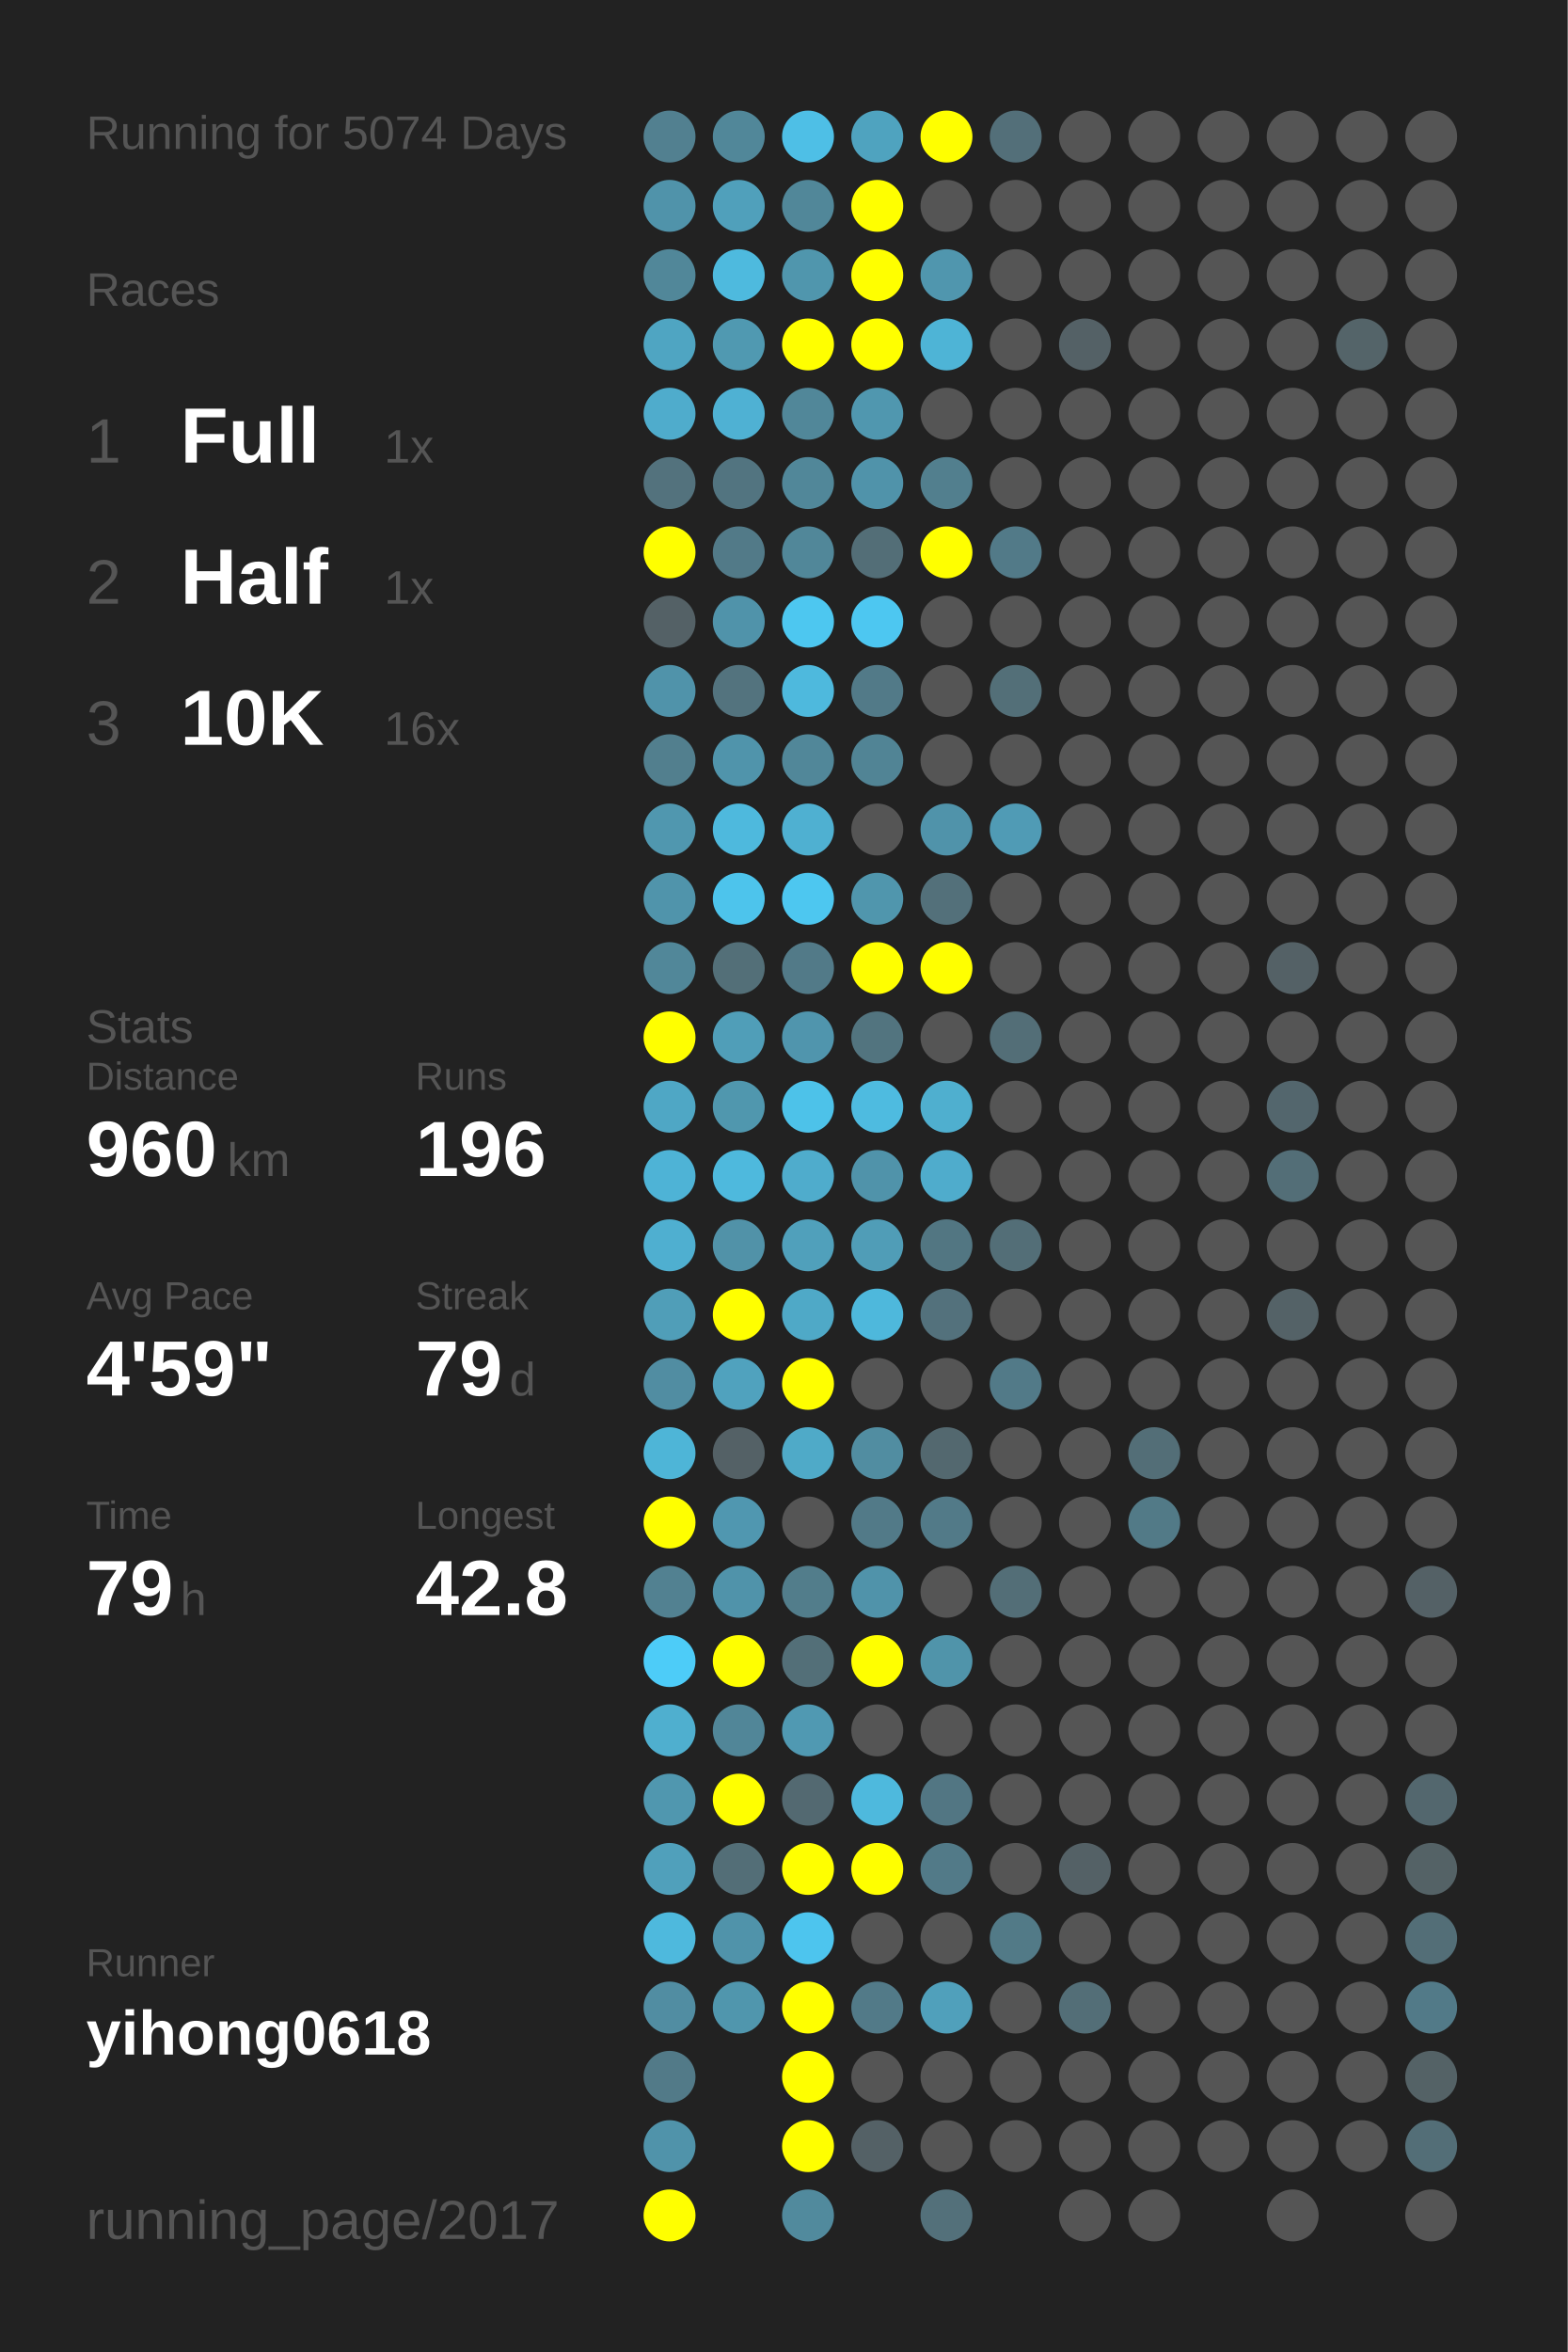
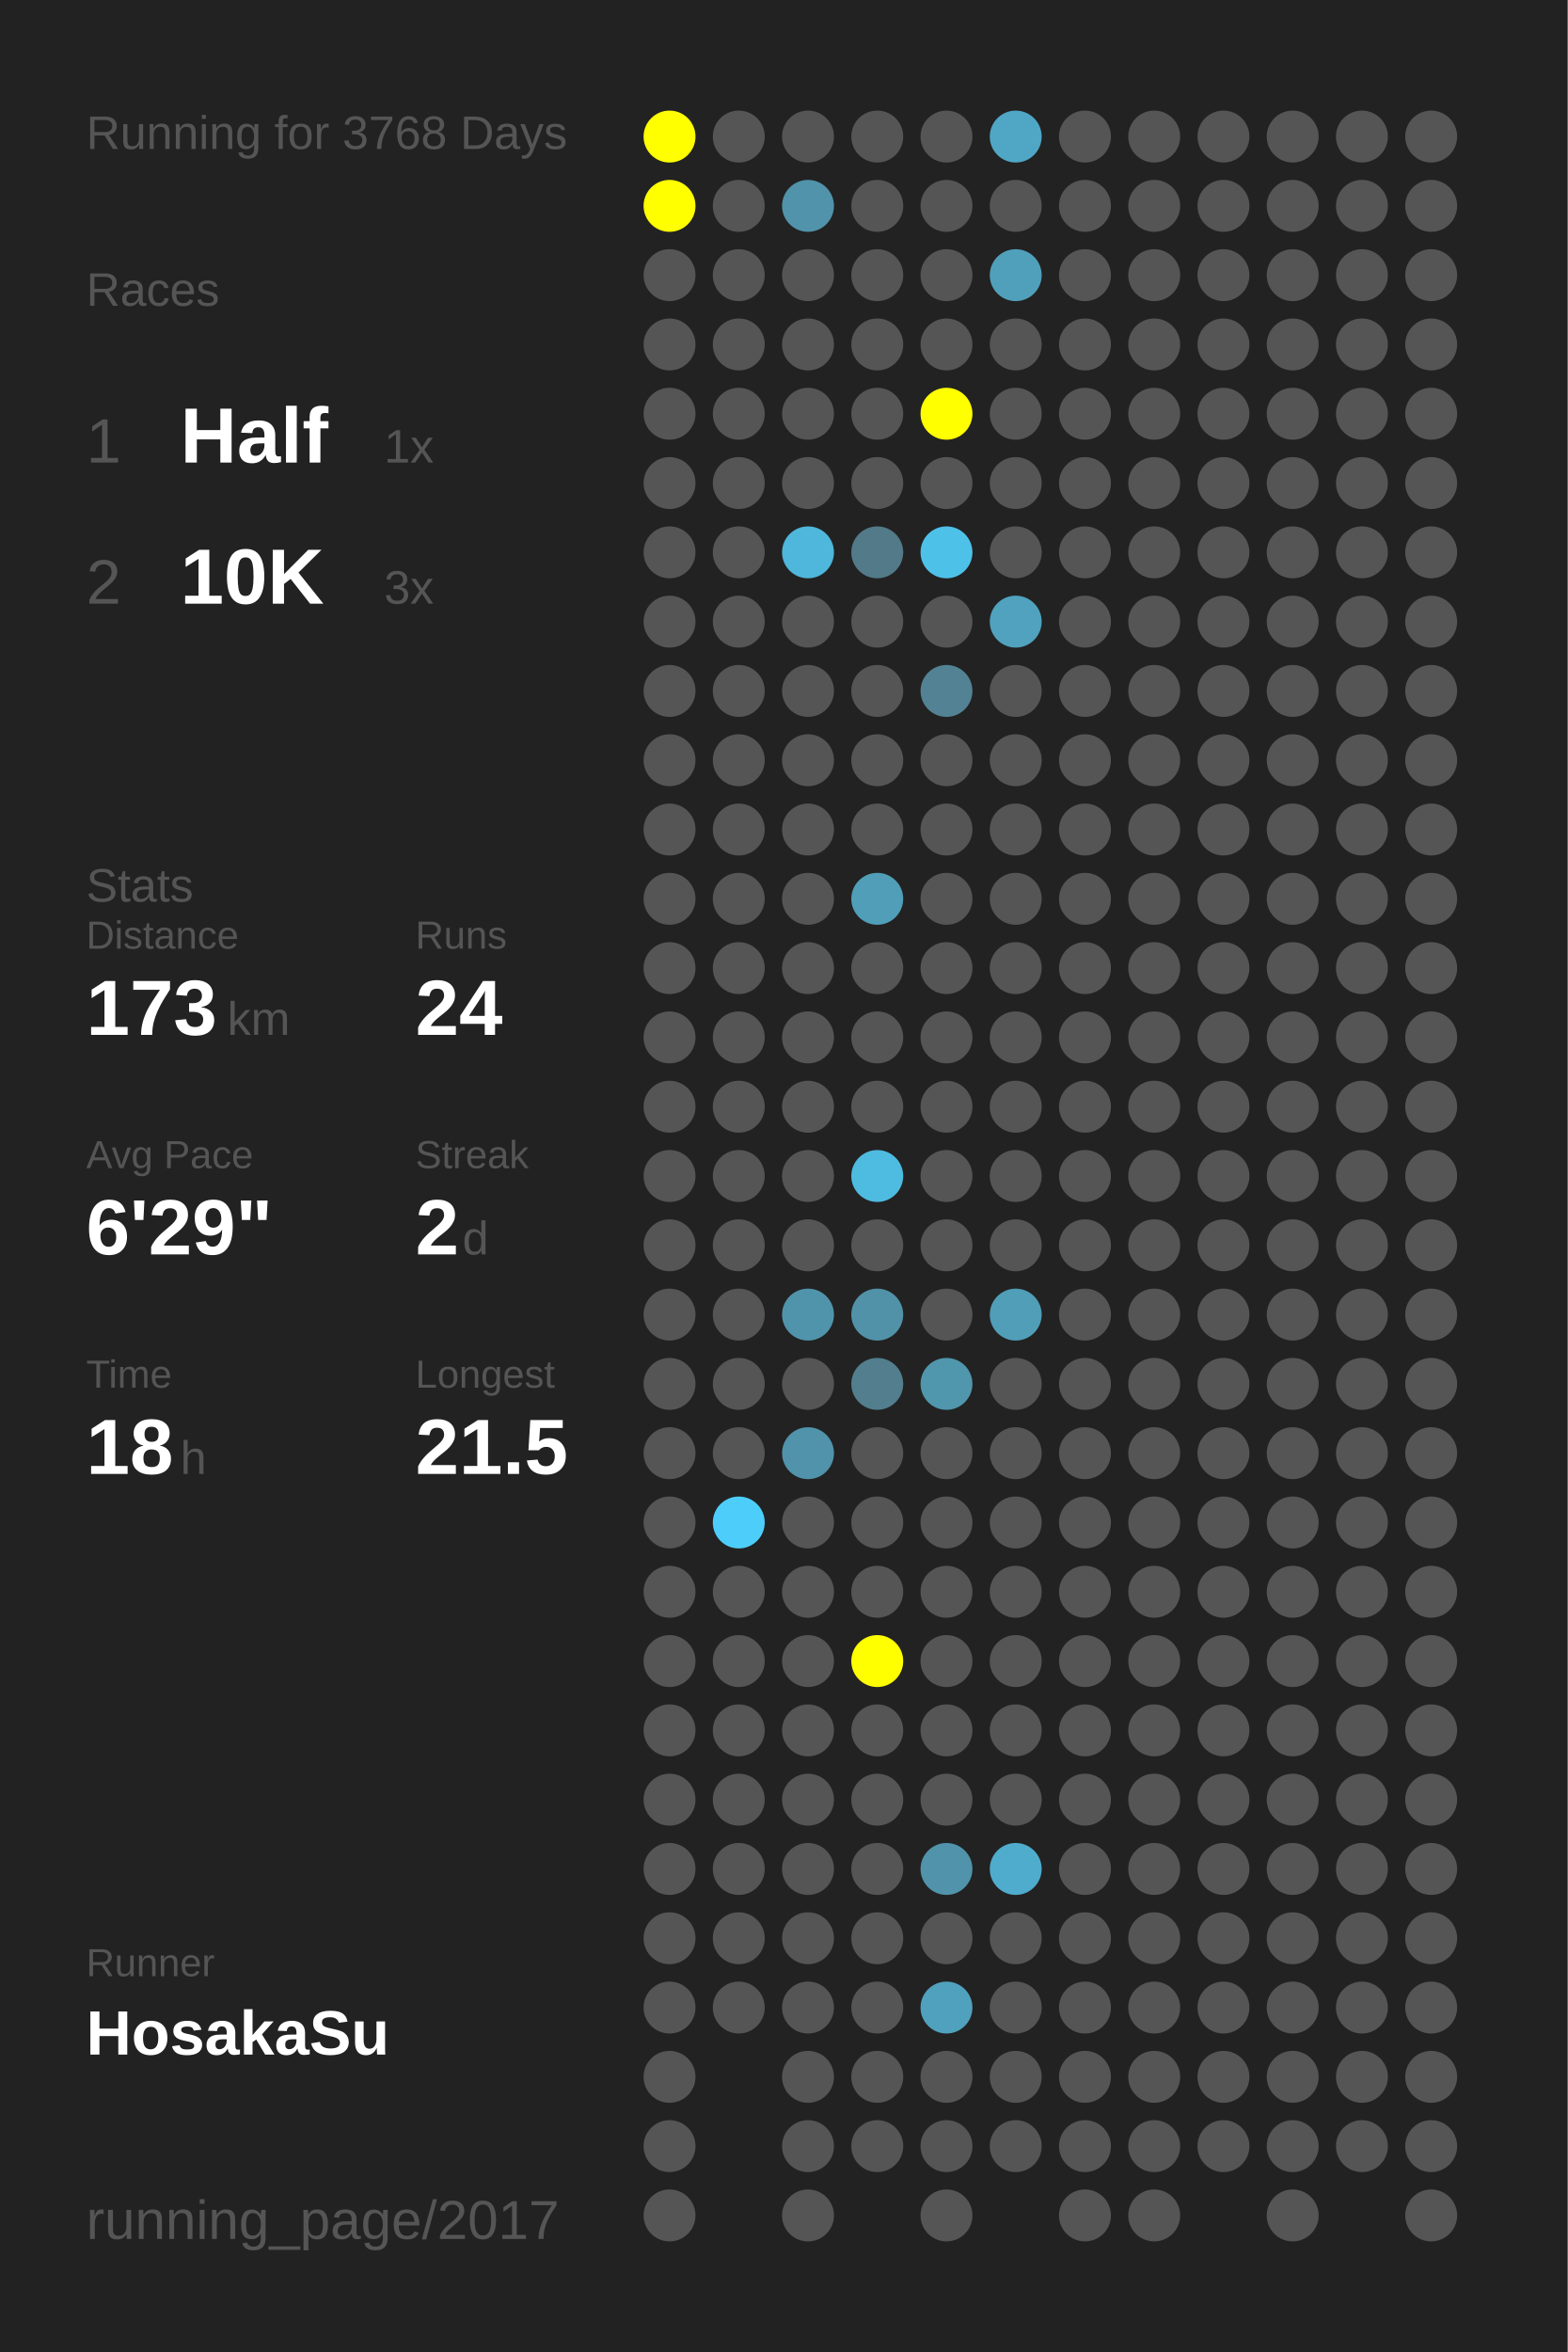
<svg xmlns="http://www.w3.org/2000/svg" baseProfile="full" height="300mm" version="1.1" viewBox="0,0,200,300" width="200mm">
  <defs />
  <rect fill="#222222" height="300" width="200" x="0" y="0" />
-   <text fill="#555555" style="font-size:6px; font-family:Arial;" x="11" y="19">Running for 5074 Days</text>
+   <text fill="#555555" style="font-size:6px; font-family:Arial;" x="11" y="19">Running for 3768 Days</text>
  <text fill="#555555" style="font-size:6px; font-family:Arial;" x="11" y="39">Races</text>
  <text fill="#555555" style="font-size:8px; font-family:Arial;" x="11" y="59">1</text>
-   <text fill="#FFFFFF" style="font-size:10px; font-family:Arial; font-weight:bold;" x="23" y="59">Full</text>
+   <text fill="#FFFFFF" style="font-size:10px; font-family:Arial; font-weight:bold;" x="23" y="59">Half</text>
  <text fill="#555555" style="font-size:6px; font-family:Arial;" x="49" y="59">1x</text>
  <text fill="#555555" style="font-size:8px; font-family:Arial;" x="11" y="77">2</text>
-   <text fill="#FFFFFF" style="font-size:10px; font-family:Arial; font-weight:bold;" x="23" y="77">Half</text>
-   <text fill="#555555" style="font-size:6px; font-family:Arial;" x="49" y="77">1x</text>
-   <text fill="#555555" style="font-size:8px; font-family:Arial;" x="11" y="95">3</text>
-   <text fill="#FFFFFF" style="font-size:10px; font-family:Arial; font-weight:bold;" x="23" y="95">10K</text>
-   <text fill="#555555" style="font-size:6px; font-family:Arial;" x="49" y="95">16x</text>
-   <text fill="#555555" style="font-size:6px; font-family:Arial;" x="11" y="133">Stats</text>
-   <text fill="#555555" style="font-size:5px; font-family:Arial;" x="11" y="139">Distance</text>
-   <text fill="#FFFFFF" style="font-size:10px; font-family:Arial; font-weight:bold;" x="11" y="150">960</text>
-   <text fill="#555555" style="font-size:6px; font-family:Arial;" x="29" y="150">km</text>
-   <text fill="#555555" style="font-size:5px; font-family:Arial;" x="53" y="139">Runs</text>
-   <text fill="#FFFFFF" style="font-size:10px; font-family:Arial; font-weight:bold;" x="53" y="150">196</text>
-   <text fill="#555555" style="font-size:5px; font-family:Arial;" x="11" y="167">Avg Pace</text>
-   <text fill="#FFFFFF" style="font-size:10px; font-family:Arial; font-weight:bold;" x="11" y="178">4'59"</text>
-   <text fill="#555555" style="font-size:5px; font-family:Arial;" x="53" y="167">Streak</text>
-   <text fill="#FFFFFF" style="font-size:10px; font-family:Arial; font-weight:bold;" x="53" y="178">79</text>
-   <text fill="#555555" style="font-size:6px; font-family:Arial;" x="65" y="178">d</text>
-   <text fill="#555555" style="font-size:5px; font-family:Arial;" x="11" y="195">Time</text>
-   <text fill="#FFFFFF" style="font-size:10px; font-family:Arial; font-weight:bold;" x="11" y="206">79</text>
-   <text fill="#555555" style="font-size:6px; font-family:Arial;" x="23" y="206">h</text>
-   <text fill="#555555" style="font-size:5px; font-family:Arial;" x="53" y="195">Longest</text>
-   <text fill="#FFFFFF" style="font-size:10px; font-family:Arial; font-weight:bold;" x="53" y="206">42.8</text>
+   <text fill="#FFFFFF" style="font-size:10px; font-family:Arial; font-weight:bold;" x="23" y="77">10K</text>
+   <text fill="#555555" style="font-size:6px; font-family:Arial;" x="49" y="77">3x</text>
+   <text fill="#555555" style="font-size:6px; font-family:Arial;" x="11" y="115">Stats</text>
+   <text fill="#555555" style="font-size:5px; font-family:Arial;" x="11" y="121">Distance</text>
+   <text fill="#FFFFFF" style="font-size:10px; font-family:Arial; font-weight:bold;" x="11" y="132">173</text>
+   <text fill="#555555" style="font-size:6px; font-family:Arial;" x="29" y="132">km</text>
+   <text fill="#555555" style="font-size:5px; font-family:Arial;" x="53" y="121">Runs</text>
+   <text fill="#FFFFFF" style="font-size:10px; font-family:Arial; font-weight:bold;" x="53" y="132">24</text>
+   <text fill="#555555" style="font-size:5px; font-family:Arial;" x="11" y="149">Avg Pace</text>
+   <text fill="#FFFFFF" style="font-size:10px; font-family:Arial; font-weight:bold;" x="11" y="160">6'29"</text>
+   <text fill="#555555" style="font-size:5px; font-family:Arial;" x="53" y="149">Streak</text>
+   <text fill="#FFFFFF" style="font-size:10px; font-family:Arial; font-weight:bold;" x="53" y="160">2</text>
+   <text fill="#555555" style="font-size:6px; font-family:Arial;" x="59" y="160">d</text>
+   <text fill="#555555" style="font-size:5px; font-family:Arial;" x="11" y="177">Time</text>
+   <text fill="#FFFFFF" style="font-size:10px; font-family:Arial; font-weight:bold;" x="11" y="188">18</text>
+   <text fill="#555555" style="font-size:6px; font-family:Arial;" x="23" y="188">h</text>
+   <text fill="#555555" style="font-size:5px; font-family:Arial;" x="53" y="177">Longest</text>
+   <text fill="#FFFFFF" style="font-size:10px; font-family:Arial; font-weight:bold;" x="53" y="188">21.5</text>
  <text fill="#555555" style="font-size:5px; font-family:Arial;" x="11" y="252.065">Runner</text>
-   <text fill="#FFFFFF" style="font-size:8px; font-family:Arial; font-weight:bold;" x="11" y="262.065">yihong0618</text>
+   <text fill="#FFFFFF" style="font-size:8px; font-family:Arial; font-weight:bold;" x="11" y="262.065">HosakaSu</text>
  <text fill="#555555" style="font-size:7px; font-family:Arial;" x="11" y="285.581">running_page/2017</text>
-   <circle cx="85.417" cy="17.419" fill="#528090" r="3.312" />
-   <circle cx="85.417" cy="26.258" fill="#5093aa" r="3.312" />
-   <circle cx="85.417" cy="35.097" fill="#518799" r="3.312" />
-   <circle cx="85.417" cy="43.935" fill="#4fa5c2" r="3.312" />
-   <circle cx="85.417" cy="52.774" fill="#4faccc" r="3.312" />
-   <circle cx="85.417" cy="61.613" fill="#53727d" r="3.312" />
-   <circle cx="85.417" cy="70.452" fill="#FFFF00" r="3.312" />
-   <circle cx="85.417" cy="79.29" fill="#546166" r="3.312" />
-   <circle cx="85.417" cy="88.129" fill="#5093aa" r="3.312" />
-   <circle cx="85.417" cy="96.968" fill="#527f8e" r="3.312" />
-   <circle cx="85.417" cy="105.806" fill="#5097af" r="3.312" />
-   <circle cx="85.417" cy="114.645" fill="#5094ab" r="3.312" />
-   <circle cx="85.417" cy="123.484" fill="#518799" r="3.312" />
-   <circle cx="85.417" cy="132.323" fill="#FFFF00" r="3.312" />
-   <circle cx="85.417" cy="141.161" fill="#4fa7c5" r="3.312" />
-   <circle cx="85.417" cy="150" fill="#4eb3d6" r="3.312" />
-   <circle cx="85.417" cy="158.839" fill="#4fafd0" r="3.312" />
-   <circle cx="85.417" cy="167.677" fill="#509eb8" r="3.312" />
-   <circle cx="85.417" cy="176.516" fill="#518da2" r="3.312" />
-   <circle cx="85.417" cy="185.355" fill="#4eb5d7" r="3.312" />
-   <circle cx="85.417" cy="194.194" fill="#FFFF00" r="3.312" />
-   <circle cx="85.417" cy="203.032" fill="#528191" r="3.312" />
-   <circle cx="85.417" cy="211.871" fill="#4dccf8" r="3.312" />
-   <circle cx="85.417" cy="220.71" fill="#4fafcf" r="3.312" />
-   <circle cx="85.417" cy="229.548" fill="#5097af" r="3.312" />
-   <circle cx="85.417" cy="238.387" fill="#50a0bb" r="3.312" />
-   <circle cx="85.417" cy="247.226" fill="#4eb9dd" r="3.312" />
-   <circle cx="85.417" cy="256.065" fill="#518da2" r="3.312" />
-   <circle cx="85.417" cy="264.903" fill="#527a88" r="3.312" />
-   <circle cx="85.417" cy="273.742" fill="#5093aa" r="3.312" />
-   <circle cx="85.417" cy="282.581" fill="#FFFF00" r="3.312" />
-   <circle cx="94.25" cy="17.419" fill="#518799" r="3.312" />
-   <circle cx="94.25" cy="26.258" fill="#50a0bb" r="3.312" />
-   <circle cx="94.25" cy="35.097" fill="#4ebade" r="3.312" />
-   <circle cx="94.25" cy="43.935" fill="#5099b1" r="3.312" />
-   <circle cx="94.25" cy="52.774" fill="#4fb1d3" r="3.312" />
-   <circle cx="94.25" cy="61.613" fill="#527480" r="3.312" />
-   <circle cx="94.25" cy="70.452" fill="#527a88" r="3.312" />
-   <circle cx="94.25" cy="79.29" fill="#5093aa" r="3.312" />
-   <circle cx="94.25" cy="88.129" fill="#53737e" r="3.312" />
-   <circle cx="94.25" cy="96.968" fill="#5094ab" r="3.312" />
-   <circle cx="94.25" cy="105.806" fill="#4eb9dd" r="3.312" />
-   <circle cx="94.25" cy="114.645" fill="#4dc4ec" r="3.312" />
-   <circle cx="94.25" cy="123.484" fill="#536f78" r="3.312" />
-   <circle cx="94.25" cy="132.323" fill="#509eb8" r="3.312" />
-   <circle cx="94.25" cy="141.161" fill="#5097ae" r="3.312" />
-   <circle cx="94.25" cy="150" fill="#4eb9dd" r="3.312" />
-   <circle cx="94.25" cy="158.839" fill="#5192a8" r="3.312" />
-   <circle cx="94.25" cy="167.677" fill="#FFFF00" r="3.312" />
-   <circle cx="94.25" cy="176.516" fill="#50a2be" r="3.312" />
-   <circle cx="94.25" cy="185.355" fill="#546166" r="3.312" />
-   <circle cx="94.25" cy="194.194" fill="#5097b0" r="3.312" />
-   <circle cx="94.25" cy="203.032" fill="#5093aa" r="3.312" />
-   <circle cx="94.25" cy="211.871" fill="#FFFF00" r="3.312" />
-   <circle cx="94.25" cy="220.71" fill="#518698" r="3.312" />
-   <circle cx="94.25" cy="229.548" fill="#FFFF00" r="3.312" />
-   <circle cx="94.25" cy="238.387" fill="#536e77" r="3.312" />
-   <circle cx="94.25" cy="247.226" fill="#5093aa" r="3.312" />
-   <circle cx="94.25" cy="256.065" fill="#5096ad" r="3.312" />
-   <circle cx="103.083" cy="17.419" fill="#4ebfe6" r="3.312" />
-   <circle cx="103.083" cy="26.258" fill="#518799" r="3.312" />
-   <circle cx="103.083" cy="35.097" fill="#5096ad" r="3.312" />
-   <circle cx="103.083" cy="43.935" fill="#FFFF00" r="3.312" />
-   <circle cx="103.083" cy="52.774" fill="#518799" r="3.312" />
-   <circle cx="103.083" cy="61.613" fill="#518799" r="3.312" />
-   <circle cx="103.083" cy="70.452" fill="#518799" r="3.312" />
-   <circle cx="103.083" cy="79.29" fill="#4dc7f0" r="3.312" />
-   <circle cx="103.083" cy="88.129" fill="#4eb9dd" r="3.312" />
-   <circle cx="103.083" cy="96.968" fill="#518799" r="3.312" />
-   <circle cx="103.083" cy="105.806" fill="#4fb0d1" r="3.312" />
-   <circle cx="103.083" cy="114.645" fill="#4dc7f0" r="3.312" />
-   <circle cx="103.083" cy="123.484" fill="#527a88" r="3.312" />
-   <circle cx="103.083" cy="132.323" fill="#5095ad" r="3.312" />
-   <circle cx="103.083" cy="141.161" fill="#4dc2e9" r="3.312" />
-   <circle cx="103.083" cy="150" fill="#4faccc" r="3.312" />
-   <circle cx="103.083" cy="158.839" fill="#50a0bb" r="3.312" />
-   <circle cx="103.083" cy="167.677" fill="#4fa9c7" r="3.312" />
-   <circle cx="103.083" cy="176.516" fill="#FFFF00" r="3.312" />
-   <circle cx="103.083" cy="185.355" fill="#4faac8" r="3.312" />
+   <circle cx="85.417" cy="17.419" fill="#FFFF00" r="3.312" />
+   <circle cx="85.417" cy="26.258" fill="#FFFF00" r="3.312" />
+   <circle cx="85.417" cy="35.097" fill="#555555" r="3.312" />
+   <circle cx="85.417" cy="43.935" fill="#555555" r="3.312" />
+   <circle cx="85.417" cy="52.774" fill="#555555" r="3.312" />
+   <circle cx="85.417" cy="61.613" fill="#555555" r="3.312" />
+   <circle cx="85.417" cy="70.452" fill="#555555" r="3.312" />
+   <circle cx="85.417" cy="79.29" fill="#555555" r="3.312" />
+   <circle cx="85.417" cy="88.129" fill="#555555" r="3.312" />
+   <circle cx="85.417" cy="96.968" fill="#555555" r="3.312" />
+   <circle cx="85.417" cy="105.806" fill="#555555" r="3.312" />
+   <circle cx="85.417" cy="114.645" fill="#555555" r="3.312" />
+   <circle cx="85.417" cy="123.484" fill="#555555" r="3.312" />
+   <circle cx="85.417" cy="132.323" fill="#555555" r="3.312" />
+   <circle cx="85.417" cy="141.161" fill="#555555" r="3.312" />
+   <circle cx="85.417" cy="150" fill="#555555" r="3.312" />
+   <circle cx="85.417" cy="158.839" fill="#555555" r="3.312" />
+   <circle cx="85.417" cy="167.677" fill="#555555" r="3.312" />
+   <circle cx="85.417" cy="176.516" fill="#555555" r="3.312" />
+   <circle cx="85.417" cy="185.355" fill="#555555" r="3.312" />
+   <circle cx="85.417" cy="194.194" fill="#555555" r="3.312" />
+   <circle cx="85.417" cy="203.032" fill="#555555" r="3.312" />
+   <circle cx="85.417" cy="211.871" fill="#555555" r="3.312" />
+   <circle cx="85.417" cy="220.71" fill="#555555" r="3.312" />
+   <circle cx="85.417" cy="229.548" fill="#555555" r="3.312" />
+   <circle cx="85.417" cy="238.387" fill="#555555" r="3.312" />
+   <circle cx="85.417" cy="247.226" fill="#555555" r="3.312" />
+   <circle cx="85.417" cy="256.065" fill="#555555" r="3.312" />
+   <circle cx="85.417" cy="264.903" fill="#555555" r="3.312" />
+   <circle cx="85.417" cy="273.742" fill="#555555" r="3.312" />
+   <circle cx="85.417" cy="282.581" fill="#555555" r="3.312" />
+   <circle cx="94.25" cy="17.419" fill="#555555" r="3.312" />
+   <circle cx="94.25" cy="26.258" fill="#555555" r="3.312" />
+   <circle cx="94.25" cy="35.097" fill="#555555" r="3.312" />
+   <circle cx="94.25" cy="43.935" fill="#555555" r="3.312" />
+   <circle cx="94.25" cy="52.774" fill="#555555" r="3.312" />
+   <circle cx="94.25" cy="61.613" fill="#555555" r="3.312" />
+   <circle cx="94.25" cy="70.452" fill="#555555" r="3.312" />
+   <circle cx="94.25" cy="79.29" fill="#555555" r="3.312" />
+   <circle cx="94.25" cy="88.129" fill="#555555" r="3.312" />
+   <circle cx="94.25" cy="96.968" fill="#555555" r="3.312" />
+   <circle cx="94.25" cy="105.806" fill="#555555" r="3.312" />
+   <circle cx="94.25" cy="114.645" fill="#555555" r="3.312" />
+   <circle cx="94.25" cy="123.484" fill="#555555" r="3.312" />
+   <circle cx="94.25" cy="132.323" fill="#555555" r="3.312" />
+   <circle cx="94.25" cy="141.161" fill="#555555" r="3.312" />
+   <circle cx="94.25" cy="150" fill="#555555" r="3.312" />
+   <circle cx="94.25" cy="158.839" fill="#555555" r="3.312" />
+   <circle cx="94.25" cy="167.677" fill="#555555" r="3.312" />
+   <circle cx="94.25" cy="176.516" fill="#555555" r="3.312" />
+   <circle cx="94.25" cy="185.355" fill="#555555" r="3.312" />
+   <circle cx="94.25" cy="194.194" fill="#4dcefa" r="3.312" />
+   <circle cx="94.25" cy="203.032" fill="#555555" r="3.312" />
+   <circle cx="94.25" cy="211.871" fill="#555555" r="3.312" />
+   <circle cx="94.25" cy="220.71" fill="#555555" r="3.312" />
+   <circle cx="94.25" cy="229.548" fill="#555555" r="3.312" />
+   <circle cx="94.25" cy="238.387" fill="#555555" r="3.312" />
+   <circle cx="94.25" cy="247.226" fill="#555555" r="3.312" />
+   <circle cx="94.25" cy="256.065" fill="#555555" r="3.312" />
+   <circle cx="103.083" cy="17.419" fill="#555555" r="3.312" />
+   <circle cx="103.083" cy="26.258" fill="#5093aa" r="3.312" />
+   <circle cx="103.083" cy="35.097" fill="#555555" r="3.312" />
+   <circle cx="103.083" cy="43.935" fill="#555555" r="3.312" />
+   <circle cx="103.083" cy="52.774" fill="#555555" r="3.312" />
+   <circle cx="103.083" cy="61.613" fill="#555555" r="3.312" />
+   <circle cx="103.083" cy="70.452" fill="#4eb7db" r="3.312" />
+   <circle cx="103.083" cy="79.29" fill="#555555" r="3.312" />
+   <circle cx="103.083" cy="88.129" fill="#555555" r="3.312" />
+   <circle cx="103.083" cy="96.968" fill="#555555" r="3.312" />
+   <circle cx="103.083" cy="105.806" fill="#555555" r="3.312" />
+   <circle cx="103.083" cy="114.645" fill="#555555" r="3.312" />
+   <circle cx="103.083" cy="123.484" fill="#555555" r="3.312" />
+   <circle cx="103.083" cy="132.323" fill="#555555" r="3.312" />
+   <circle cx="103.083" cy="141.161" fill="#555555" r="3.312" />
+   <circle cx="103.083" cy="150" fill="#555555" r="3.312" />
+   <circle cx="103.083" cy="158.839" fill="#555555" r="3.312" />
+   <circle cx="103.083" cy="167.677" fill="#5094ab" r="3.312" />
+   <circle cx="103.083" cy="176.516" fill="#555555" r="3.312" />
+   <circle cx="103.083" cy="185.355" fill="#5093aa" r="3.312" />
  <circle cx="103.083" cy="194.194" fill="#555555" r="3.312" />
-   <circle cx="103.083" cy="203.032" fill="#527d8b" r="3.312" />
-   <circle cx="103.083" cy="211.871" fill="#536f78" r="3.312" />
-   <circle cx="103.083" cy="220.71" fill="#5099b2" r="3.312" />
-   <circle cx="103.083" cy="229.548" fill="#536971" r="3.312" />
-   <circle cx="103.083" cy="238.387" fill="#FFFF00" r="3.312" />
-   <circle cx="103.083" cy="247.226" fill="#4dc5ee" r="3.312" />
-   <circle cx="103.083" cy="256.065" fill="#FFFF00" r="3.312" />
-   <circle cx="103.083" cy="264.903" fill="#FFFF00" r="3.312" />
-   <circle cx="103.083" cy="273.742" fill="#FFFF00" r="3.312" />
-   <circle cx="103.083" cy="282.581" fill="#518a9d" r="3.312" />
-   <circle cx="111.917" cy="17.419" fill="#4fa3bf" r="3.312" />
-   <circle cx="111.917" cy="26.258" fill="#FFFF00" r="3.312" />
-   <circle cx="111.917" cy="35.097" fill="#FFFF00" r="3.312" />
-   <circle cx="111.917" cy="43.935" fill="#FFFF00" r="3.312" />
-   <circle cx="111.917" cy="52.774" fill="#5097af" r="3.312" />
-   <circle cx="111.917" cy="61.613" fill="#5093aa" r="3.312" />
-   <circle cx="111.917" cy="70.452" fill="#536e77" r="3.312" />
-   <circle cx="111.917" cy="79.29" fill="#4dc7f1" r="3.312" />
-   <circle cx="111.917" cy="88.129" fill="#527a88" r="3.312" />
-   <circle cx="111.917" cy="96.968" fill="#518495" r="3.312" />
+   <circle cx="103.083" cy="203.032" fill="#555555" r="3.312" />
+   <circle cx="103.083" cy="211.871" fill="#555555" r="3.312" />
+   <circle cx="103.083" cy="220.71" fill="#555555" r="3.312" />
+   <circle cx="103.083" cy="229.548" fill="#555555" r="3.312" />
+   <circle cx="103.083" cy="238.387" fill="#555555" r="3.312" />
+   <circle cx="103.083" cy="247.226" fill="#555555" r="3.312" />
+   <circle cx="103.083" cy="256.065" fill="#555555" r="3.312" />
+   <circle cx="103.083" cy="264.903" fill="#555555" r="3.312" />
+   <circle cx="103.083" cy="273.742" fill="#555555" r="3.312" />
+   <circle cx="103.083" cy="282.581" fill="#555555" r="3.312" />
+   <circle cx="111.917" cy="17.419" fill="#555555" r="3.312" />
+   <circle cx="111.917" cy="26.258" fill="#555555" r="3.312" />
+   <circle cx="111.917" cy="35.097" fill="#555555" r="3.312" />
+   <circle cx="111.917" cy="43.935" fill="#555555" r="3.312" />
+   <circle cx="111.917" cy="52.774" fill="#555555" r="3.312" />
+   <circle cx="111.917" cy="61.613" fill="#555555" r="3.312" />
+   <circle cx="111.917" cy="70.452" fill="#527a88" r="3.312" />
+   <circle cx="111.917" cy="79.29" fill="#555555" r="3.312" />
+   <circle cx="111.917" cy="88.129" fill="#555555" r="3.312" />
+   <circle cx="111.917" cy="96.968" fill="#555555" r="3.312" />
  <circle cx="111.917" cy="105.806" fill="#555555" r="3.312" />
-   <circle cx="111.917" cy="114.645" fill="#5096ad" r="3.312" />
-   <circle cx="111.917" cy="123.484" fill="#FFFF00" r="3.312" />
-   <circle cx="111.917" cy="132.323" fill="#52747f" r="3.312" />
-   <circle cx="111.917" cy="141.161" fill="#4ebbe0" r="3.312" />
-   <circle cx="111.917" cy="150" fill="#5093aa" r="3.312" />
-   <circle cx="111.917" cy="158.839" fill="#509db7" r="3.312" />
-   <circle cx="111.917" cy="167.677" fill="#4eb8dc" r="3.312" />
-   <circle cx="111.917" cy="176.516" fill="#555555" r="3.312" />
-   <circle cx="111.917" cy="185.355" fill="#518da1" r="3.312" />
-   <circle cx="111.917" cy="194.194" fill="#527a88" r="3.312" />
-   <circle cx="111.917" cy="203.032" fill="#5093aa" r="3.312" />
+   <circle cx="111.917" cy="114.645" fill="#509eb8" r="3.312" />
+   <circle cx="111.917" cy="123.484" fill="#555555" r="3.312" />
+   <circle cx="111.917" cy="132.323" fill="#555555" r="3.312" />
+   <circle cx="111.917" cy="141.161" fill="#555555" r="3.312" />
+   <circle cx="111.917" cy="150" fill="#4ebbe0" r="3.312" />
+   <circle cx="111.917" cy="158.839" fill="#555555" r="3.312" />
+   <circle cx="111.917" cy="167.677" fill="#5192a8" r="3.312" />
+   <circle cx="111.917" cy="176.516" fill="#527e8d" r="3.312" />
+   <circle cx="111.917" cy="185.355" fill="#555555" r="3.312" />
+   <circle cx="111.917" cy="194.194" fill="#555555" r="3.312" />
+   <circle cx="111.917" cy="203.032" fill="#555555" r="3.312" />
  <circle cx="111.917" cy="211.871" fill="#FFFF00" r="3.312" />
  <circle cx="111.917" cy="220.71" fill="#555555" r="3.312" />
-   <circle cx="111.917" cy="229.548" fill="#4eb9dd" r="3.312" />
-   <circle cx="111.917" cy="238.387" fill="#FFFF00" r="3.312" />
+   <circle cx="111.917" cy="229.548" fill="#555555" r="3.312" />
+   <circle cx="111.917" cy="238.387" fill="#555555" r="3.312" />
  <circle cx="111.917" cy="247.226" fill="#555555" r="3.312" />
-   <circle cx="111.917" cy="256.065" fill="#527a88" r="3.312" />
+   <circle cx="111.917" cy="256.065" fill="#555555" r="3.312" />
  <circle cx="111.917" cy="264.903" fill="#555555" r="3.312" />
-   <circle cx="111.917" cy="273.742" fill="#546166" r="3.312" />
-   <circle cx="120.75" cy="17.419" fill="#FFFF00" r="3.312" />
+   <circle cx="111.917" cy="273.742" fill="#555555" r="3.312" />
+   <circle cx="120.75" cy="17.419" fill="#555555" r="3.312" />
  <circle cx="120.75" cy="26.258" fill="#555555" r="3.312" />
-   <circle cx="120.75" cy="35.097" fill="#5096ae" r="3.312" />
-   <circle cx="120.75" cy="43.935" fill="#4eb4d6" r="3.312" />
-   <circle cx="120.75" cy="52.774" fill="#555555" r="3.312" />
-   <circle cx="120.75" cy="61.613" fill="#527f8e" r="3.312" />
-   <circle cx="120.75" cy="70.452" fill="#FFFF00" r="3.312" />
+   <circle cx="120.75" cy="35.097" fill="#555555" r="3.312" />
+   <circle cx="120.75" cy="43.935" fill="#555555" r="3.312" />
+   <circle cx="120.75" cy="52.774" fill="#FFFF00" r="3.312" />
+   <circle cx="120.75" cy="61.613" fill="#555555" r="3.312" />
+   <circle cx="120.75" cy="70.452" fill="#4ec1e9" r="3.312" />
  <circle cx="120.75" cy="79.29" fill="#555555" r="3.312" />
-   <circle cx="120.75" cy="88.129" fill="#555555" r="3.312" />
+   <circle cx="120.75" cy="88.129" fill="#528293" r="3.312" />
  <circle cx="120.75" cy="96.968" fill="#555555" r="3.312" />
-   <circle cx="120.75" cy="105.806" fill="#5093aa" r="3.312" />
-   <circle cx="120.75" cy="114.645" fill="#53707a" r="3.312" />
-   <circle cx="120.75" cy="123.484" fill="#FFFF00" r="3.312" />
+   <circle cx="120.75" cy="105.806" fill="#555555" r="3.312" />
+   <circle cx="120.75" cy="114.645" fill="#555555" r="3.312" />
+   <circle cx="120.75" cy="123.484" fill="#555555" r="3.312" />
  <circle cx="120.75" cy="132.323" fill="#555555" r="3.312" />
-   <circle cx="120.75" cy="141.161" fill="#4fafcf" r="3.312" />
-   <circle cx="120.75" cy="150" fill="#4faccc" r="3.312" />
-   <circle cx="120.75" cy="158.839" fill="#527682" r="3.312" />
-   <circle cx="120.75" cy="167.677" fill="#53717c" r="3.312" />
-   <circle cx="120.75" cy="176.516" fill="#555555" r="3.312" />
-   <circle cx="120.75" cy="185.355" fill="#53686f" r="3.312" />
-   <circle cx="120.75" cy="194.194" fill="#527a88" r="3.312" />
+   <circle cx="120.75" cy="141.161" fill="#555555" r="3.312" />
+   <circle cx="120.75" cy="150" fill="#555555" r="3.312" />
+   <circle cx="120.75" cy="158.839" fill="#555555" r="3.312" />
+   <circle cx="120.75" cy="167.677" fill="#555555" r="3.312" />
+   <circle cx="120.75" cy="176.516" fill="#5096ad" r="3.312" />
+   <circle cx="120.75" cy="185.355" fill="#555555" r="3.312" />
+   <circle cx="120.75" cy="194.194" fill="#555555" r="3.312" />
  <circle cx="120.75" cy="203.032" fill="#555555" r="3.312" />
-   <circle cx="120.75" cy="211.871" fill="#5094aa" r="3.312" />
+   <circle cx="120.75" cy="211.871" fill="#555555" r="3.312" />
  <circle cx="120.75" cy="220.71" fill="#555555" r="3.312" />
-   <circle cx="120.75" cy="229.548" fill="#527683" r="3.312" />
-   <circle cx="120.75" cy="238.387" fill="#527a88" r="3.312" />
+   <circle cx="120.75" cy="229.548" fill="#555555" r="3.312" />
+   <circle cx="120.75" cy="238.387" fill="#5093aa" r="3.312" />
  <circle cx="120.75" cy="247.226" fill="#555555" r="3.312" />
-   <circle cx="120.75" cy="256.065" fill="#50a0bb" r="3.312" />
+   <circle cx="120.75" cy="256.065" fill="#50a1bd" r="3.312" />
  <circle cx="120.75" cy="264.903" fill="#555555" r="3.312" />
  <circle cx="120.75" cy="273.742" fill="#555555" r="3.312" />
-   <circle cx="120.75" cy="282.581" fill="#53707a" r="3.312" />
-   <circle cx="129.583" cy="17.419" fill="#536f79" r="3.312" />
+   <circle cx="120.75" cy="282.581" fill="#555555" r="3.312" />
+   <circle cx="129.583" cy="17.419" fill="#4fa7c5" r="3.312" />
  <circle cx="129.583" cy="26.258" fill="#555555" r="3.312" />
-   <circle cx="129.583" cy="35.097" fill="#555555" r="3.312" />
+   <circle cx="129.583" cy="35.097" fill="#50a0bb" r="3.312" />
  <circle cx="129.583" cy="43.935" fill="#555555" r="3.312" />
  <circle cx="129.583" cy="52.774" fill="#555555" r="3.312" />
  <circle cx="129.583" cy="61.613" fill="#555555" r="3.312" />
-   <circle cx="129.583" cy="70.452" fill="#527a88" r="3.312" />
-   <circle cx="129.583" cy="79.29" fill="#555555" r="3.312" />
-   <circle cx="129.583" cy="88.129" fill="#536f78" r="3.312" />
+   <circle cx="129.583" cy="70.452" fill="#555555" r="3.312" />
+   <circle cx="129.583" cy="79.29" fill="#50a2be" r="3.312" />
+   <circle cx="129.583" cy="88.129" fill="#555555" r="3.312" />
  <circle cx="129.583" cy="96.968" fill="#555555" r="3.312" />
-   <circle cx="129.583" cy="105.806" fill="#509bb5" r="3.312" />
+   <circle cx="129.583" cy="105.806" fill="#555555" r="3.312" />
  <circle cx="129.583" cy="114.645" fill="#555555" r="3.312" />
  <circle cx="129.583" cy="123.484" fill="#555555" r="3.312" />
-   <circle cx="129.583" cy="132.323" fill="#536e77" r="3.312" />
+   <circle cx="129.583" cy="132.323" fill="#555555" r="3.312" />
  <circle cx="129.583" cy="141.161" fill="#555555" r="3.312" />
  <circle cx="129.583" cy="150" fill="#555555" r="3.312" />
-   <circle cx="129.583" cy="158.839" fill="#536e77" r="3.312" />
-   <circle cx="129.583" cy="167.677" fill="#555555" r="3.312" />
-   <circle cx="129.583" cy="176.516" fill="#527a88" r="3.312" />
+   <circle cx="129.583" cy="158.839" fill="#555555" r="3.312" />
+   <circle cx="129.583" cy="167.677" fill="#509eb8" r="3.312" />
+   <circle cx="129.583" cy="176.516" fill="#555555" r="3.312" />
  <circle cx="129.583" cy="185.355" fill="#555555" r="3.312" />
  <circle cx="129.583" cy="194.194" fill="#555555" r="3.312" />
-   <circle cx="129.583" cy="203.032" fill="#536e77" r="3.312" />
+   <circle cx="129.583" cy="203.032" fill="#555555" r="3.312" />
  <circle cx="129.583" cy="211.871" fill="#555555" r="3.312" />
  <circle cx="129.583" cy="220.71" fill="#555555" r="3.312" />
  <circle cx="129.583" cy="229.548" fill="#555555" r="3.312" />
-   <circle cx="129.583" cy="238.387" fill="#555555" r="3.312" />
-   <circle cx="129.583" cy="247.226" fill="#527a87" r="3.312" />
+   <circle cx="129.583" cy="238.387" fill="#4faccc" r="3.312" />
+   <circle cx="129.583" cy="247.226" fill="#555555" r="3.312" />
  <circle cx="129.583" cy="256.065" fill="#555555" r="3.312" />
  <circle cx="129.583" cy="264.903" fill="#555555" r="3.312" />
  <circle cx="129.583" cy="273.742" fill="#555555" r="3.312" />
  <circle cx="138.417" cy="17.419" fill="#555555" r="3.312" />
  <circle cx="138.417" cy="26.258" fill="#555555" r="3.312" />
  <circle cx="138.417" cy="35.097" fill="#555555" r="3.312" />
-   <circle cx="138.417" cy="43.935" fill="#546166" r="3.312" />
+   <circle cx="138.417" cy="43.935" fill="#555555" r="3.312" />
  <circle cx="138.417" cy="52.774" fill="#555555" r="3.312" />
  <circle cx="138.417" cy="61.613" fill="#555555" r="3.312" />
  <circle cx="138.417" cy="70.452" fill="#555555" r="3.312" />
  <circle cx="138.417" cy="79.29" fill="#555555" r="3.312" />
  <circle cx="138.417" cy="88.129" fill="#555555" r="3.312" />
  <circle cx="138.417" cy="96.968" fill="#555555" r="3.312" />
  <circle cx="138.417" cy="105.806" fill="#555555" r="3.312" />
  <circle cx="138.417" cy="114.645" fill="#555555" r="3.312" />
  <circle cx="138.417" cy="123.484" fill="#555555" r="3.312" />
  <circle cx="138.417" cy="132.323" fill="#555555" r="3.312" />
  <circle cx="138.417" cy="141.161" fill="#555555" r="3.312" />
  <circle cx="138.417" cy="150" fill="#555555" r="3.312" />
  <circle cx="138.417" cy="158.839" fill="#555555" r="3.312" />
  <circle cx="138.417" cy="167.677" fill="#555555" r="3.312" />
  <circle cx="138.417" cy="176.516" fill="#555555" r="3.312" />
  <circle cx="138.417" cy="185.355" fill="#555555" r="3.312" />
  <circle cx="138.417" cy="194.194" fill="#555555" r="3.312" />
  <circle cx="138.417" cy="203.032" fill="#555555" r="3.312" />
  <circle cx="138.417" cy="211.871" fill="#555555" r="3.312" />
  <circle cx="138.417" cy="220.71" fill="#555555" r="3.312" />
  <circle cx="138.417" cy="229.548" fill="#555555" r="3.312" />
-   <circle cx="138.417" cy="238.387" fill="#546166" r="3.312" />
+   <circle cx="138.417" cy="238.387" fill="#555555" r="3.312" />
  <circle cx="138.417" cy="247.226" fill="#555555" r="3.312" />
-   <circle cx="138.417" cy="256.065" fill="#536e77" r="3.312" />
+   <circle cx="138.417" cy="256.065" fill="#555555" r="3.312" />
  <circle cx="138.417" cy="264.903" fill="#555555" r="3.312" />
  <circle cx="138.417" cy="273.742" fill="#555555" r="3.312" />
  <circle cx="138.417" cy="282.581" fill="#555555" r="3.312" />
  <circle cx="147.25" cy="17.419" fill="#555555" r="3.312" />
  <circle cx="147.25" cy="26.258" fill="#555555" r="3.312" />
  <circle cx="147.25" cy="35.097" fill="#555555" r="3.312" />
  <circle cx="147.25" cy="43.935" fill="#555555" r="3.312" />
  <circle cx="147.25" cy="52.774" fill="#555555" r="3.312" />
  <circle cx="147.25" cy="61.613" fill="#555555" r="3.312" />
  <circle cx="147.25" cy="70.452" fill="#555555" r="3.312" />
  <circle cx="147.25" cy="79.29" fill="#555555" r="3.312" />
  <circle cx="147.25" cy="88.129" fill="#555555" r="3.312" />
  <circle cx="147.25" cy="96.968" fill="#555555" r="3.312" />
  <circle cx="147.25" cy="105.806" fill="#555555" r="3.312" />
  <circle cx="147.25" cy="114.645" fill="#555555" r="3.312" />
  <circle cx="147.25" cy="123.484" fill="#555555" r="3.312" />
  <circle cx="147.25" cy="132.323" fill="#555555" r="3.312" />
  <circle cx="147.25" cy="141.161" fill="#555555" r="3.312" />
  <circle cx="147.25" cy="150" fill="#555555" r="3.312" />
  <circle cx="147.25" cy="158.839" fill="#555555" r="3.312" />
  <circle cx="147.25" cy="167.677" fill="#555555" r="3.312" />
  <circle cx="147.25" cy="176.516" fill="#555555" r="3.312" />
-   <circle cx="147.25" cy="185.355" fill="#536e77" r="3.312" />
-   <circle cx="147.25" cy="194.194" fill="#527a87" r="3.312" />
+   <circle cx="147.25" cy="185.355" fill="#555555" r="3.312" />
+   <circle cx="147.25" cy="194.194" fill="#555555" r="3.312" />
  <circle cx="147.25" cy="203.032" fill="#555555" r="3.312" />
  <circle cx="147.25" cy="211.871" fill="#555555" r="3.312" />
  <circle cx="147.25" cy="220.71" fill="#555555" r="3.312" />
  <circle cx="147.25" cy="229.548" fill="#555555" r="3.312" />
  <circle cx="147.25" cy="238.387" fill="#555555" r="3.312" />
  <circle cx="147.25" cy="247.226" fill="#555555" r="3.312" />
  <circle cx="147.25" cy="256.065" fill="#555555" r="3.312" />
  <circle cx="147.25" cy="264.903" fill="#555555" r="3.312" />
  <circle cx="147.25" cy="273.742" fill="#555555" r="3.312" />
  <circle cx="147.25" cy="282.581" fill="#555555" r="3.312" />
  <circle cx="156.083" cy="17.419" fill="#555555" r="3.312" />
  <circle cx="156.083" cy="26.258" fill="#555555" r="3.312" />
  <circle cx="156.083" cy="35.097" fill="#555555" r="3.312" />
  <circle cx="156.083" cy="43.935" fill="#555555" r="3.312" />
  <circle cx="156.083" cy="52.774" fill="#555555" r="3.312" />
  <circle cx="156.083" cy="61.613" fill="#555555" r="3.312" />
  <circle cx="156.083" cy="70.452" fill="#555555" r="3.312" />
  <circle cx="156.083" cy="79.29" fill="#555555" r="3.312" />
  <circle cx="156.083" cy="88.129" fill="#555555" r="3.312" />
  <circle cx="156.083" cy="96.968" fill="#555555" r="3.312" />
  <circle cx="156.083" cy="105.806" fill="#555555" r="3.312" />
  <circle cx="156.083" cy="114.645" fill="#555555" r="3.312" />
  <circle cx="156.083" cy="123.484" fill="#555555" r="3.312" />
  <circle cx="156.083" cy="132.323" fill="#555555" r="3.312" />
  <circle cx="156.083" cy="141.161" fill="#555555" r="3.312" />
  <circle cx="156.083" cy="150" fill="#555555" r="3.312" />
  <circle cx="156.083" cy="158.839" fill="#555555" r="3.312" />
  <circle cx="156.083" cy="167.677" fill="#555555" r="3.312" />
  <circle cx="156.083" cy="176.516" fill="#555555" r="3.312" />
  <circle cx="156.083" cy="185.355" fill="#555555" r="3.312" />
  <circle cx="156.083" cy="194.194" fill="#555555" r="3.312" />
  <circle cx="156.083" cy="203.032" fill="#555555" r="3.312" />
  <circle cx="156.083" cy="211.871" fill="#555555" r="3.312" />
  <circle cx="156.083" cy="220.71" fill="#555555" r="3.312" />
  <circle cx="156.083" cy="229.548" fill="#555555" r="3.312" />
  <circle cx="156.083" cy="238.387" fill="#555555" r="3.312" />
  <circle cx="156.083" cy="247.226" fill="#555555" r="3.312" />
  <circle cx="156.083" cy="256.065" fill="#555555" r="3.312" />
  <circle cx="156.083" cy="264.903" fill="#555555" r="3.312" />
  <circle cx="156.083" cy="273.742" fill="#555555" r="3.312" />
  <circle cx="164.917" cy="17.419" fill="#555555" r="3.312" />
  <circle cx="164.917" cy="26.258" fill="#555555" r="3.312" />
  <circle cx="164.917" cy="35.097" fill="#555555" r="3.312" />
  <circle cx="164.917" cy="43.935" fill="#555555" r="3.312" />
  <circle cx="164.917" cy="52.774" fill="#555555" r="3.312" />
  <circle cx="164.917" cy="61.613" fill="#555555" r="3.312" />
  <circle cx="164.917" cy="70.452" fill="#555555" r="3.312" />
  <circle cx="164.917" cy="79.29" fill="#555555" r="3.312" />
  <circle cx="164.917" cy="88.129" fill="#555555" r="3.312" />
  <circle cx="164.917" cy="96.968" fill="#555555" r="3.312" />
  <circle cx="164.917" cy="105.806" fill="#555555" r="3.312" />
  <circle cx="164.917" cy="114.645" fill="#555555" r="3.312" />
-   <circle cx="164.917" cy="123.484" fill="#546166" r="3.312" />
+   <circle cx="164.917" cy="123.484" fill="#555555" r="3.312" />
  <circle cx="164.917" cy="132.323" fill="#555555" r="3.312" />
-   <circle cx="164.917" cy="141.161" fill="#53666d" r="3.312" />
-   <circle cx="164.917" cy="150" fill="#536e77" r="3.312" />
+   <circle cx="164.917" cy="141.161" fill="#555555" r="3.312" />
+   <circle cx="164.917" cy="150" fill="#555555" r="3.312" />
  <circle cx="164.917" cy="158.839" fill="#555555" r="3.312" />
-   <circle cx="164.917" cy="167.677" fill="#546267" r="3.312" />
+   <circle cx="164.917" cy="167.677" fill="#555555" r="3.312" />
  <circle cx="164.917" cy="176.516" fill="#555555" r="3.312" />
  <circle cx="164.917" cy="185.355" fill="#555555" r="3.312" />
  <circle cx="164.917" cy="194.194" fill="#555555" r="3.312" />
  <circle cx="164.917" cy="203.032" fill="#555555" r="3.312" />
  <circle cx="164.917" cy="211.871" fill="#555555" r="3.312" />
  <circle cx="164.917" cy="220.71" fill="#555555" r="3.312" />
  <circle cx="164.917" cy="229.548" fill="#555555" r="3.312" />
  <circle cx="164.917" cy="238.387" fill="#555555" r="3.312" />
  <circle cx="164.917" cy="247.226" fill="#555555" r="3.312" />
  <circle cx="164.917" cy="256.065" fill="#555555" r="3.312" />
  <circle cx="164.917" cy="264.903" fill="#555555" r="3.312" />
  <circle cx="164.917" cy="273.742" fill="#555555" r="3.312" />
  <circle cx="164.917" cy="282.581" fill="#555555" r="3.312" />
  <circle cx="173.75" cy="17.419" fill="#555555" r="3.312" />
  <circle cx="173.75" cy="26.258" fill="#555555" r="3.312" />
  <circle cx="173.75" cy="35.097" fill="#555555" r="3.312" />
-   <circle cx="173.75" cy="43.935" fill="#546469" r="3.312" />
+   <circle cx="173.75" cy="43.935" fill="#555555" r="3.312" />
  <circle cx="173.75" cy="52.774" fill="#555555" r="3.312" />
  <circle cx="173.75" cy="61.613" fill="#555555" r="3.312" />
  <circle cx="173.75" cy="70.452" fill="#555555" r="3.312" />
  <circle cx="173.75" cy="79.29" fill="#555555" r="3.312" />
  <circle cx="173.75" cy="88.129" fill="#555555" r="3.312" />
  <circle cx="173.75" cy="96.968" fill="#555555" r="3.312" />
  <circle cx="173.75" cy="105.806" fill="#555555" r="3.312" />
  <circle cx="173.75" cy="114.645" fill="#555555" r="3.312" />
  <circle cx="173.75" cy="123.484" fill="#555555" r="3.312" />
  <circle cx="173.75" cy="132.323" fill="#555555" r="3.312" />
  <circle cx="173.75" cy="141.161" fill="#555555" r="3.312" />
  <circle cx="173.75" cy="150" fill="#555555" r="3.312" />
  <circle cx="173.75" cy="158.839" fill="#555555" r="3.312" />
  <circle cx="173.75" cy="167.677" fill="#555555" r="3.312" />
  <circle cx="173.75" cy="176.516" fill="#555555" r="3.312" />
  <circle cx="173.75" cy="185.355" fill="#555555" r="3.312" />
  <circle cx="173.75" cy="194.194" fill="#555555" r="3.312" />
  <circle cx="173.75" cy="203.032" fill="#555555" r="3.312" />
  <circle cx="173.75" cy="211.871" fill="#555555" r="3.312" />
  <circle cx="173.75" cy="220.71" fill="#555555" r="3.312" />
  <circle cx="173.75" cy="229.548" fill="#555555" r="3.312" />
  <circle cx="173.75" cy="238.387" fill="#555555" r="3.312" />
  <circle cx="173.75" cy="247.226" fill="#555555" r="3.312" />
  <circle cx="173.75" cy="256.065" fill="#555555" r="3.312" />
  <circle cx="173.75" cy="264.903" fill="#555555" r="3.312" />
  <circle cx="173.75" cy="273.742" fill="#555555" r="3.312" />
  <circle cx="182.583" cy="17.419" fill="#555555" r="3.312" />
  <circle cx="182.583" cy="26.258" fill="#555555" r="3.312" />
  <circle cx="182.583" cy="35.097" fill="#555555" r="3.312" />
  <circle cx="182.583" cy="43.935" fill="#555555" r="3.312" />
  <circle cx="182.583" cy="52.774" fill="#555555" r="3.312" />
  <circle cx="182.583" cy="61.613" fill="#555555" r="3.312" />
  <circle cx="182.583" cy="70.452" fill="#555555" r="3.312" />
  <circle cx="182.583" cy="79.29" fill="#555555" r="3.312" />
  <circle cx="182.583" cy="88.129" fill="#555555" r="3.312" />
  <circle cx="182.583" cy="96.968" fill="#555555" r="3.312" />
  <circle cx="182.583" cy="105.806" fill="#555555" r="3.312" />
  <circle cx="182.583" cy="114.645" fill="#555555" r="3.312" />
  <circle cx="182.583" cy="123.484" fill="#555555" r="3.312" />
  <circle cx="182.583" cy="132.323" fill="#555555" r="3.312" />
  <circle cx="182.583" cy="141.161" fill="#555555" r="3.312" />
  <circle cx="182.583" cy="150" fill="#555555" r="3.312" />
  <circle cx="182.583" cy="158.839" fill="#555555" r="3.312" />
  <circle cx="182.583" cy="167.677" fill="#555555" r="3.312" />
  <circle cx="182.583" cy="176.516" fill="#555555" r="3.312" />
  <circle cx="182.583" cy="185.355" fill="#555555" r="3.312" />
  <circle cx="182.583" cy="194.194" fill="#555555" r="3.312" />
-   <circle cx="182.583" cy="203.032" fill="#546166" r="3.312" />
+   <circle cx="182.583" cy="203.032" fill="#555555" r="3.312" />
  <circle cx="182.583" cy="211.871" fill="#555555" r="3.312" />
  <circle cx="182.583" cy="220.71" fill="#555555" r="3.312" />
-   <circle cx="182.583" cy="229.548" fill="#53676e" r="3.312" />
-   <circle cx="182.583" cy="238.387" fill="#546266" r="3.312" />
-   <circle cx="182.583" cy="247.226" fill="#536e77" r="3.312" />
-   <circle cx="182.583" cy="256.065" fill="#527a88" r="3.312" />
-   <circle cx="182.583" cy="264.903" fill="#546266" r="3.312" />
-   <circle cx="182.583" cy="273.742" fill="#536e77" r="3.312" />
+   <circle cx="182.583" cy="229.548" fill="#555555" r="3.312" />
+   <circle cx="182.583" cy="238.387" fill="#555555" r="3.312" />
+   <circle cx="182.583" cy="247.226" fill="#555555" r="3.312" />
+   <circle cx="182.583" cy="256.065" fill="#555555" r="3.312" />
+   <circle cx="182.583" cy="264.903" fill="#555555" r="3.312" />
+   <circle cx="182.583" cy="273.742" fill="#555555" r="3.312" />
  <circle cx="182.583" cy="282.581" fill="#555555" r="3.312" />
</svg>
